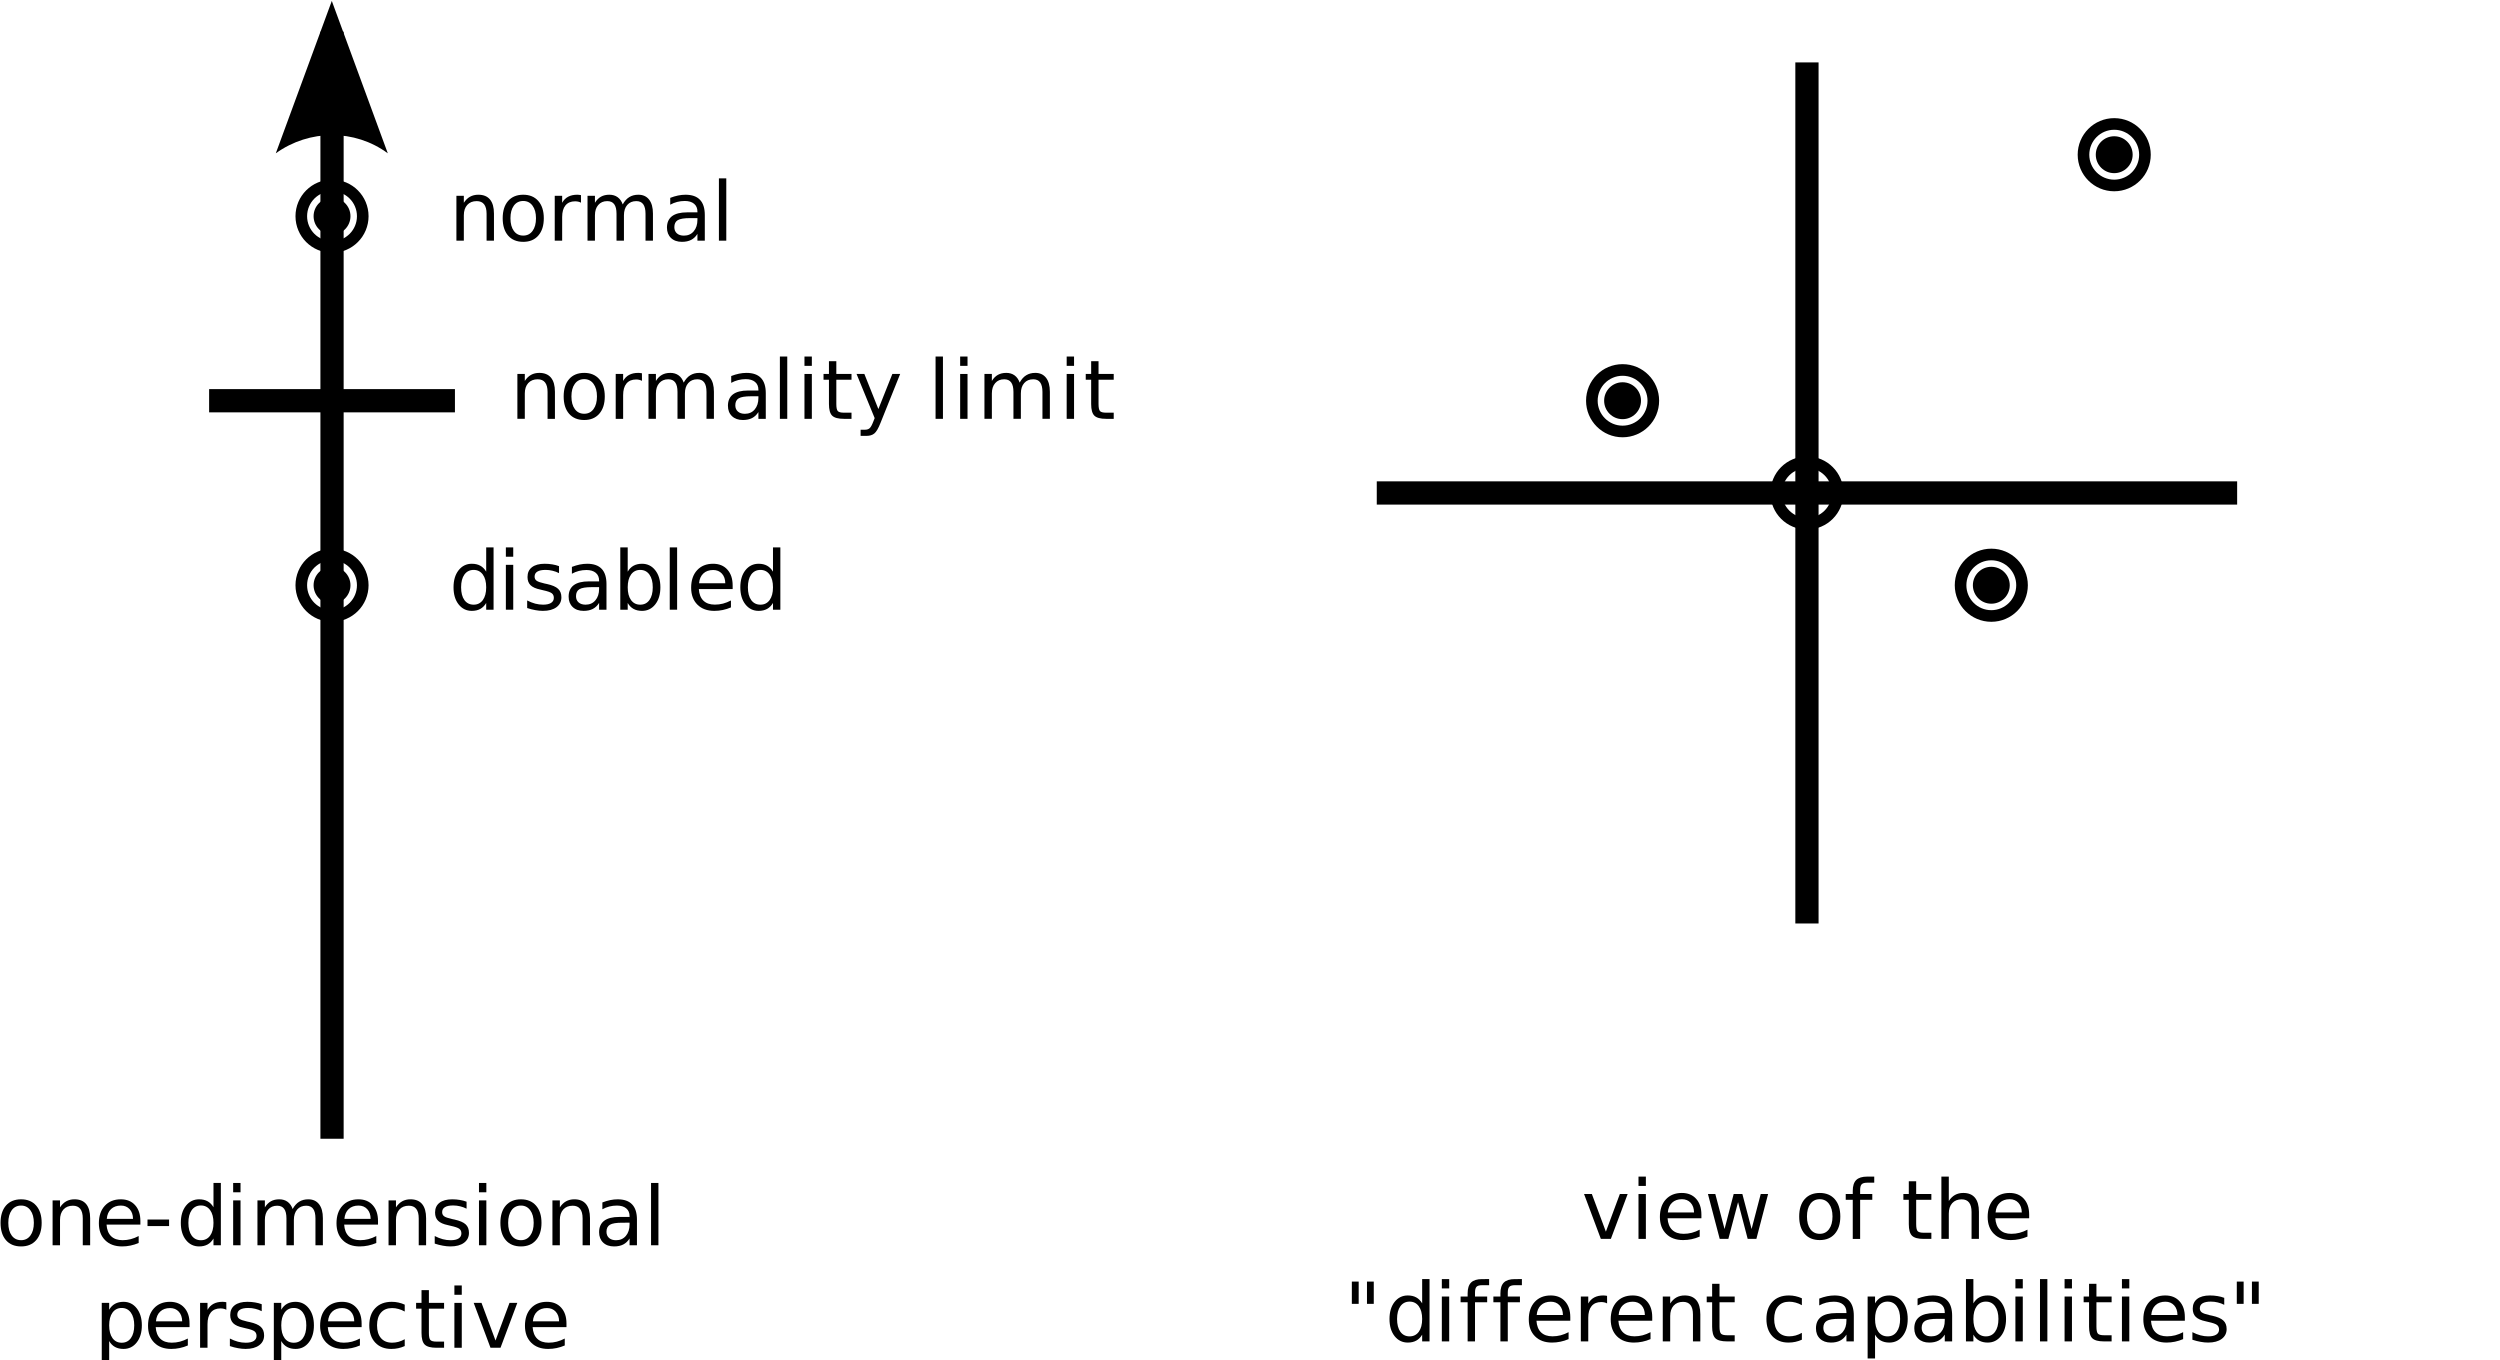
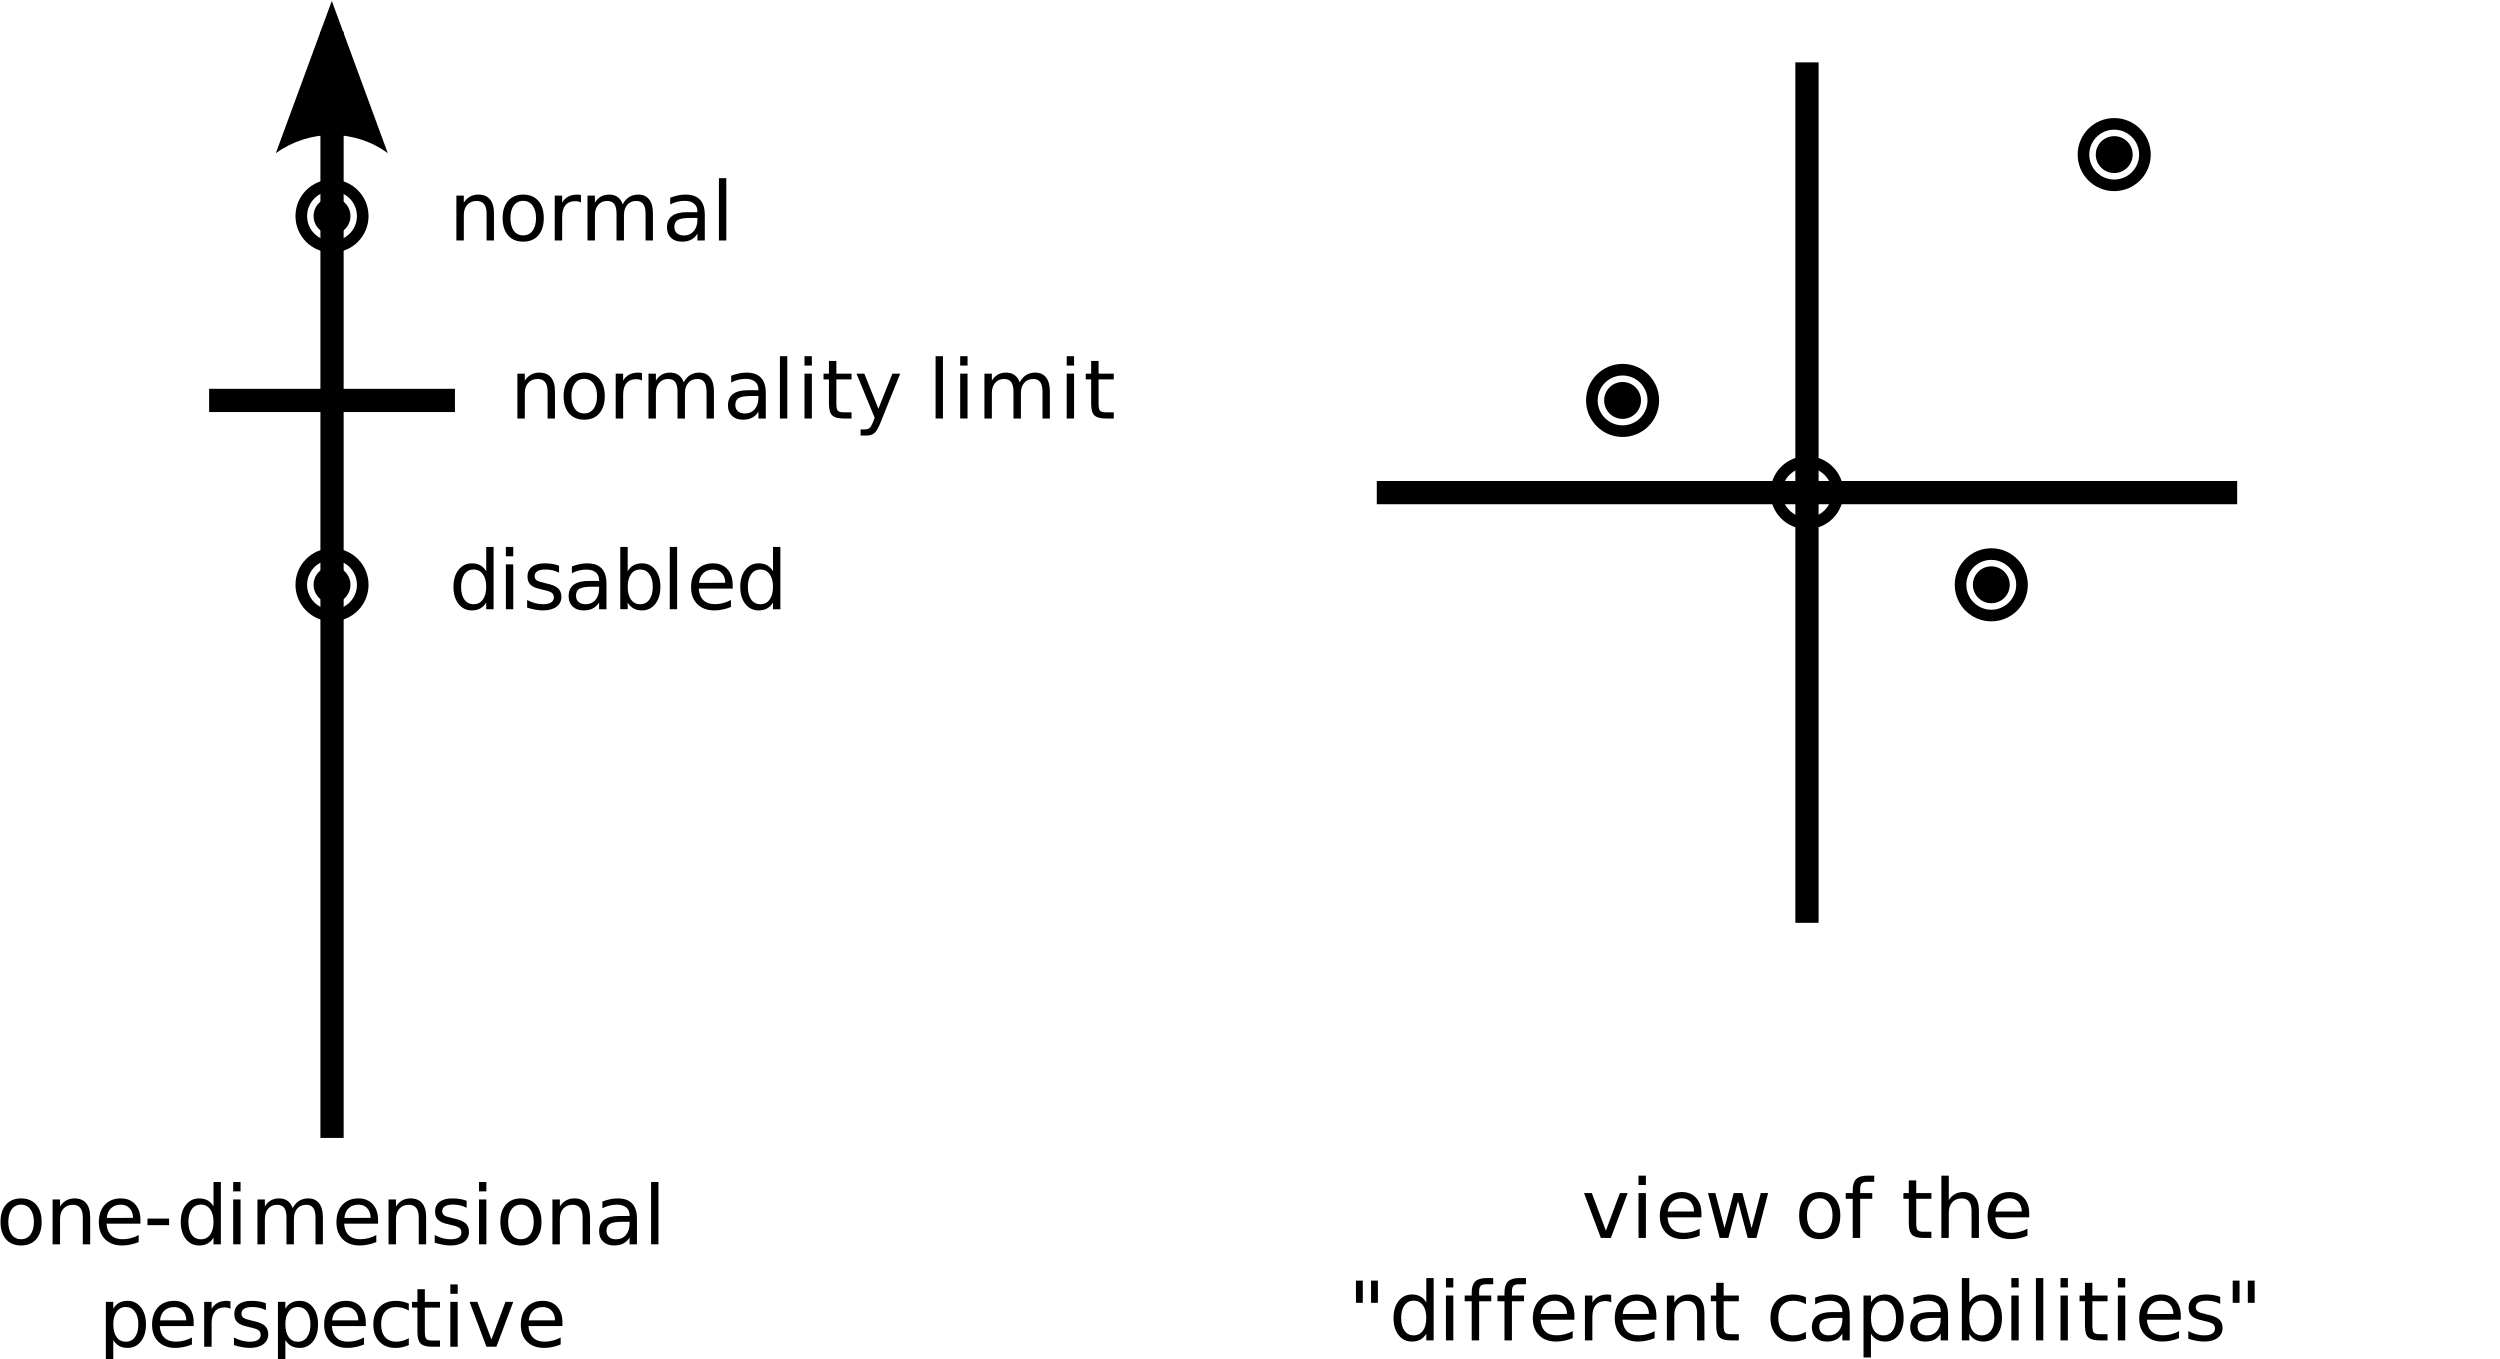
- <svg xmlns="http://www.w3.org/2000/svg" xmlns:xlink="http://www.w3.org/1999/xlink" width="800px" height="435px" version="1.1" viewBox="0 0 800 435">
+ <svg xmlns="http://www.w3.org/2000/svg" xmlns:xlink="http://www.w3.org/1999/xlink" width="600px" height="326px" version="1.1" viewBox="0 0 600 326">
  <defs>
    <symbol id="f" overflow="visible">
-       <path d="m14.391-8.672v8.672h-2.359v-8.594c0-1.352-0.266-2.367-0.797-3.047-0.523-0.676-1.312-1.016-2.375-1.016-1.273 0-2.277 0.406-3.016 1.219-0.73 0.812-1.094 1.922-1.094 3.328v8.109h-2.375v-14.359h2.375v2.234c0.562-0.863 1.223-1.508 1.984-1.938 0.77-0.426 1.656-0.641 2.656-0.641 1.645 0 2.891 0.512 3.734 1.531 0.844 1.023 1.266 2.523 1.266 4.5z" />
+       <path d="m10.797-6.5v6.5h-1.766v-6.438c0-1.02-0.199-1.781-0.594-2.281-0.398-0.508-0.996-0.766-1.797-0.766-0.949 0-1.699 0.309-2.25 0.922-0.555 0.605-0.828 1.434-0.828 2.484v6.078h-1.781v-10.766h1.781v1.672c0.426-0.645 0.926-1.125 1.5-1.438 0.57-0.32 1.234-0.484 1.984-0.484 1.227 0 2.16 0.387 2.797 1.156 0.633 0.762 0.953 1.883 0.953 3.359z" />
    </symbol>
    <symbol id="g" overflow="visible">
-       <path d="m8.031-12.703c-1.273 0-2.273 0.496-3 1.484-0.73 0.992-1.094 2.34-1.094 4.047 0 1.719 0.363 3.074 1.094 4.062 0.727 0.992 1.727 1.484 3 1.484 1.25 0 2.238-0.492 2.969-1.484 0.738-0.988 1.109-2.344 1.109-4.062 0-1.695-0.371-3.039-1.109-4.031-0.73-1-1.719-1.5-2.969-1.5zm0-2c2.039 0 3.644 0.668 4.812 2 1.176 1.336 1.766 3.18 1.766 5.531 0 2.356-0.59 4.203-1.766 5.547-1.168 1.336-2.773 2-4.812 2-2.062 0-3.68-0.664-4.844-2-1.156-1.344-1.734-3.191-1.734-5.547 0-2.352 0.578-4.195 1.734-5.531 1.164-1.332 2.781-2 4.844-2z" />
+       <path d="m6.016-9.516c-0.949 0-1.699 0.371-2.25 1.109-0.543 0.742-0.812 1.75-0.812 3.031 0 1.293 0.27 2.309 0.812 3.047 0.551 0.742 1.301 1.109 2.25 1.109 0.945 0 1.695-0.367 2.25-1.109 0.551-0.75 0.828-1.766 0.828-3.047 0-1.27-0.277-2.273-0.828-3.016-0.555-0.75-1.305-1.125-2.25-1.125zm0-1.5c1.539 0 2.75 0.5 3.625 1.5s1.312 2.383 1.312 4.141c0 1.762-0.438 3.148-1.312 4.156-0.875 1-2.086 1.5-3.625 1.5-1.543 0-2.75-0.5-3.625-1.5-0.875-1.008-1.312-2.394-1.312-4.156 0-1.758 0.438-3.141 1.312-4.141s2.082-1.5 3.625-1.5z" />
    </symbol>
    <symbol id="i" overflow="visible">
-       <path d="m10.781-12.156c-0.273-0.145-0.562-0.254-0.875-0.328-0.305-0.07-0.641-0.109-1.016-0.109-1.336 0-2.359 0.434-3.078 1.297-0.711 0.867-1.062 2.109-1.062 3.734v7.562h-2.375v-14.359h2.375v2.234c0.488-0.875 1.129-1.52 1.922-1.938 0.801-0.426 1.77-0.641 2.906-0.641 0.156 0 0.332 0.012 0.531 0.031 0.195 0.023 0.414 0.055 0.656 0.094z" />
+       <path d="m8.094-9.109c-0.199-0.113-0.418-0.195-0.656-0.25-0.23-0.051-0.484-0.078-0.766-0.078-1 0-1.773 0.324-2.312 0.969-0.531 0.648-0.797 1.578-0.797 2.797v5.672h-1.781v-10.766h1.781v1.672c0.375-0.645 0.859-1.125 1.453-1.438 0.594-0.32 1.316-0.484 2.172-0.484 0.125 0 0.258 0.012 0.406 0.031 0.145 0.012 0.305 0.031 0.484 0.062z" />
    </symbol>
    <symbol id="h" overflow="visible">
-       <path d="m13.641-11.594c0.582-1.062 1.281-1.844 2.094-2.344 0.82-0.508 1.789-0.766 2.906-0.766 1.488 0 2.641 0.527 3.453 1.578 0.812 1.043 1.219 2.527 1.219 4.453v8.672h-2.375v-8.594c0-1.375-0.246-2.394-0.734-3.062-0.48-0.664-1.219-1-2.219-1-1.219 0-2.184 0.406-2.891 1.219-0.711 0.812-1.062 1.922-1.062 3.328v8.109h-2.375v-8.594c0-1.383-0.246-2.406-0.734-3.062-0.48-0.664-1.227-1-2.234-1-1.211 0-2.168 0.414-2.875 1.234-0.711 0.812-1.062 1.918-1.062 3.312v8.109h-2.375v-14.359h2.375v2.234c0.539-0.883 1.188-1.535 1.938-1.953 0.75-0.414 1.641-0.625 2.672-0.625 1.039 0 1.926 0.266 2.656 0.797 0.727 0.531 1.27 1.305 1.625 2.312z" />
+       <path d="m10.234-8.688c0.438-0.801 0.961-1.391 1.578-1.766 0.613-0.375 1.336-0.562 2.172-0.562 1.125 0 1.988 0.391 2.594 1.172 0.602 0.781 0.906 1.898 0.906 3.344v6.5h-1.766v-6.438c0-1.031-0.184-1.797-0.547-2.297-0.367-0.5-0.922-0.75-1.672-0.75-0.918 0-1.641 0.309-2.172 0.922-0.531 0.605-0.797 1.434-0.797 2.484v6.078h-1.781v-6.438c0-1.031-0.184-1.797-0.547-2.297-0.367-0.5-0.93-0.75-1.688-0.75-0.906 0-1.625 0.309-2.156 0.922-0.531 0.617-0.797 1.445-0.797 2.484v6.078h-1.781v-10.766h1.781v1.672c0.406-0.656 0.891-1.141 1.453-1.453s1.227-0.469 2-0.469c0.781 0 1.445 0.199 2 0.594 0.551 0.398 0.957 0.977 1.219 1.734z" />
    </symbol>
    <symbol id="e" overflow="visible">
-       <path d="m8.984-7.219c-1.906 0-3.227 0.219-3.953 0.656-0.73 0.438-1.094 1.184-1.094 2.234 0 0.836 0.27 1.496 0.812 1.984 0.551 0.492 1.301 0.734 2.25 0.734 1.312 0 2.359-0.461 3.141-1.391 0.789-0.926 1.188-2.156 1.188-3.688v-0.531zm4.703-0.969v8.188h-2.359v-2.172c-0.543 0.867-1.215 1.508-2.016 1.922-0.805 0.414-1.781 0.625-2.938 0.625-1.469 0-2.637-0.41-3.5-1.234-0.867-0.832-1.297-1.938-1.297-3.312 0-1.613 0.535-2.832 1.609-3.656 1.082-0.82 2.695-1.234 4.844-1.234h3.297v-0.234c0-1.082-0.359-1.922-1.078-2.516-0.711-0.594-1.703-0.891-2.984-0.891-0.824 0-1.625 0.102-2.406 0.297-0.773 0.199-1.516 0.496-2.234 0.891v-2.188c0.863-0.332 1.695-0.582 2.5-0.75 0.812-0.164 1.602-0.25 2.375-0.25 2.07 0 3.617 0.543 4.641 1.625 1.031 1.074 1.547 2.703 1.547 4.891z" />
+       <path d="m6.75-5.406c-1.438 0-2.434 0.168-2.984 0.5-0.543 0.324-0.812 0.875-0.812 1.656 0 0.625 0.203 1.125 0.609 1.5 0.414 0.367 0.977 0.547 1.688 0.547 0.977 0 1.766-0.344 2.359-1.031 0.594-0.695 0.891-1.625 0.891-2.781v-0.391zm3.516-0.734v6.141h-1.766v-1.641c-0.406 0.656-0.914 1.141-1.516 1.453-0.594 0.312-1.328 0.469-2.203 0.469-1.105 0-1.98-0.305-2.625-0.922-0.648-0.625-0.969-1.453-0.969-2.484 0-1.219 0.398-2.133 1.203-2.75 0.812-0.613 2.019-0.922 3.625-0.922h2.484v-0.172c0-0.812-0.273-1.438-0.812-1.875-0.531-0.445-1.277-0.672-2.234-0.672-0.617 0-1.215 0.074-1.797 0.219-0.586 0.148-1.148 0.367-1.688 0.656v-1.625c0.645-0.25 1.27-0.438 1.875-0.562 0.613-0.125 1.207-0.188 1.781-0.188 1.562 0 2.723 0.406 3.484 1.219 0.77 0.805 1.156 2.023 1.156 3.656z" />
    </symbol>
    <symbol id="d" overflow="visible">
-       <path d="m2.469-19.938h2.359v19.938h-2.359z" />
+       <path d="m1.859-14.953h1.766v14.953h-1.766z" />
    </symbol>
    <symbol id="a" overflow="visible">
-       <path d="m2.469-14.359h2.359v14.359h-2.359zm0-5.578h2.359v2.984h-2.359z" />
+       <path d="m1.859-10.766h1.766v10.766h-1.766zm0-4.188h1.766v2.25h-1.766z" />
    </symbol>
    <symbol id="c" overflow="visible">
-       <path d="m4.797-18.438v4.078h4.859v1.844h-4.859v7.781c0 1.18 0.16 1.934 0.484 2.266 0.32 0.336 0.973 0.5 1.953 0.5h2.422v1.969h-2.422c-1.824 0-3.078-0.336-3.766-1.016-0.688-0.676-1.031-1.914-1.031-3.719v-7.781h-1.734v-1.844h1.734v-4.078z" />
+       <path d="m3.609-13.812v3.047h3.641v1.375h-3.641v5.844c0 0.875 0.117 1.438 0.359 1.688 0.238 0.25 0.723 0.375 1.453 0.375h1.828v1.484h-1.828c-1.367 0-2.309-0.254-2.828-0.766-0.512-0.508-0.766-1.438-0.766-2.781v-5.844h-1.297v-1.375h1.297v-3.047z" />
    </symbol>
    <symbol id="s" overflow="visible">
-       <path d="m8.438 1.328c-0.668 1.707-1.32 2.82-1.953 3.344-0.625 0.52-1.469 0.781-2.531 0.781h-1.875v-1.969h1.375c0.645 0 1.145-0.156 1.5-0.469 0.363-0.305 0.766-1.027 1.203-2.172l0.422-1.078-5.797-14.125h2.5l4.484 11.234 4.469-11.234h2.5z" />
+       <path d="m6.328 1c-0.5 1.281-0.992 2.113-1.469 2.5-0.469 0.395-1.102 0.594-1.891 0.594h-1.406v-1.484h1.031c0.488 0 0.863-0.117 1.125-0.344 0.27-0.23 0.57-0.773 0.906-1.625l0.312-0.812-4.359-10.594h1.875l3.375 8.422 3.359-8.422h1.875z" />
    </symbol>
    <symbol id="l" overflow="visible" />
    <symbol id="b" overflow="visible">
-       <path d="m14.734-7.766v1.156h-10.828c0.102 1.625 0.594 2.867 1.469 3.719 0.875 0.844 2.094 1.266 3.656 1.266 0.895 0 1.77-0.109 2.625-0.328 0.852-0.227 1.695-0.562 2.531-1v2.219c-0.844 0.367-1.715 0.641-2.609 0.828-0.887 0.188-1.781 0.281-2.688 0.281-2.293 0-4.106-0.664-5.438-2-1.336-1.332-2-3.133-2-5.406 0-2.352 0.629-4.219 1.891-5.594 1.27-1.383 2.977-2.078 5.125-2.078 1.938 0 3.461 0.625 4.578 1.875 1.125 1.242 1.688 2.93 1.688 5.062zm-2.359-0.688c-0.012-1.289-0.371-2.32-1.078-3.094-0.711-0.77-1.641-1.156-2.797-1.156-1.312 0-2.367 0.375-3.156 1.125-0.793 0.742-1.246 1.781-1.359 3.125z" />
+       <path d="m11.062-5.828v0.875h-8.141c0.082 1.219 0.453 2.148 1.109 2.781 0.656 0.637 1.566 0.953 2.734 0.953 0.688 0 1.348-0.082 1.984-0.25 0.633-0.164 1.266-0.414 1.891-0.75v1.672c-0.637 0.273-1.289 0.477-1.953 0.609-0.668 0.145-1.34 0.219-2.016 0.219-1.719 0-3.086-0.5-4.094-1.5-1-1-1.5-2.348-1.5-4.047 0-1.77 0.473-3.172 1.422-4.203 0.957-1.031 2.242-1.547 3.859-1.547 1.445 0 2.594 0.469 3.438 1.406 0.844 0.93 1.266 2.188 1.266 3.781zm-1.781-0.516c-0.012-0.969-0.281-1.738-0.812-2.312-0.523-0.57-1.219-0.859-2.094-0.859-0.98 0-1.766 0.281-2.359 0.844-0.594 0.555-0.938 1.336-1.031 2.344z" />
    </symbol>
    <symbol id="v" overflow="visible">
-       <path d="m1.281-8.234h6.906v2.094h-6.906z" />
+       <path d="m0.953-6.172h5.188v1.578h-5.188z" />
    </symbol>
    <symbol id="k" overflow="visible">
-       <path d="m11.906-12.172v-7.766h2.359v19.938h-2.359v-2.156c-0.5 0.855-1.133 1.492-1.891 1.906-0.75 0.414-1.652 0.625-2.703 0.625-1.73 0-3.141-0.691-4.234-2.078-1.086-1.383-1.625-3.207-1.625-5.469 0-2.25 0.539-4.066 1.625-5.453 1.094-1.383 2.504-2.078 4.234-2.078 1.051 0 1.953 0.211 2.703 0.625 0.758 0.418 1.391 1.055 1.891 1.906zm-8.031 5c0 1.742 0.352 3.106 1.062 4.094 0.719 0.98 1.703 1.469 2.953 1.469 1.238 0 2.219-0.488 2.938-1.469 0.719-0.988 1.078-2.352 1.078-4.094 0-1.727-0.359-3.086-1.078-4.078-0.719-0.988-1.699-1.484-2.938-1.484-1.25 0-2.234 0.496-2.953 1.484-0.711 0.992-1.062 2.352-1.062 4.078z" />
+       <path d="m8.938-9.125v-5.828h1.766v14.953h-1.766v-1.609c-0.375 0.637-0.852 1.109-1.422 1.422-0.562 0.312-1.242 0.469-2.031 0.469-1.305 0-2.367-0.516-3.188-1.547-0.812-1.039-1.219-2.41-1.219-4.109 0-1.688 0.406-3.047 1.219-4.078 0.82-1.039 1.883-1.562 3.188-1.562 0.789 0 1.469 0.156 2.031 0.469 0.57 0.312 1.047 0.789 1.422 1.422zm-6.031 3.75c0 1.305 0.266 2.324 0.797 3.062 0.539 0.742 1.281 1.109 2.219 1.109 0.926 0 1.66-0.367 2.203-1.109 0.539-0.738 0.812-1.758 0.812-3.062 0-1.289-0.273-2.305-0.812-3.047-0.543-0.738-1.277-1.109-2.203-1.109-0.938 0-1.68 0.371-2.219 1.109-0.531 0.742-0.797 1.758-0.797 3.047z" />
    </symbol>
    <symbol id="j" overflow="visible">
-       <path d="m11.609-13.938v2.234c-0.668-0.344-1.359-0.598-2.078-0.766-0.711-0.176-1.449-0.266-2.219-0.266-1.168 0-2.047 0.184-2.641 0.547-0.586 0.355-0.875 0.891-0.875 1.609 0 0.555 0.207 0.984 0.625 1.297 0.426 0.312 1.27 0.609 2.531 0.891l0.812 0.172c1.664 0.367 2.848 0.875 3.547 1.531 0.707 0.648 1.062 1.559 1.062 2.734 0 1.324-0.527 2.375-1.578 3.156-1.055 0.781-2.5 1.172-4.344 1.172-0.773 0-1.574-0.078-2.406-0.234-0.836-0.145-1.711-0.367-2.625-0.672v-2.422c0.875 0.449 1.734 0.789 2.578 1.016 0.844 0.219 1.676 0.328 2.5 0.328 1.113 0 1.969-0.188 2.562-0.562 0.594-0.383 0.891-0.922 0.891-1.609 0-0.645-0.215-1.133-0.641-1.469-0.43-0.344-1.371-0.672-2.828-0.984l-0.828-0.203c-1.461-0.301-2.512-0.77-3.156-1.406-0.648-0.645-0.969-1.52-0.969-2.625 0-1.352 0.473-2.394 1.422-3.125 0.957-0.738 2.316-1.109 4.078-1.109 0.863 0 1.68 0.07 2.453 0.203 0.77 0.125 1.477 0.312 2.125 0.562z" />
+       <path d="m8.719-10.438v1.672c-0.5-0.258-1.023-0.453-1.562-0.578-0.543-0.125-1.102-0.188-1.672-0.188-0.875 0-1.531 0.137-1.969 0.406-0.438 0.262-0.656 0.664-0.656 1.203 0 0.406 0.156 0.73 0.469 0.969 0.312 0.23 0.941 0.449 1.891 0.656l0.609 0.141c1.25 0.273 2.133 0.652 2.656 1.141 0.531 0.492 0.797 1.172 0.797 2.047 0 1-0.398 1.793-1.188 2.375-0.781 0.586-1.867 0.875-3.25 0.875-0.574 0-1.172-0.059-1.797-0.172-0.625-0.113-1.289-0.281-1.984-0.5v-1.828c0.656 0.344 1.301 0.602 1.938 0.766 0.633 0.168 1.258 0.25 1.875 0.25 0.832 0 1.473-0.141 1.922-0.422 0.445-0.289 0.672-0.691 0.672-1.203 0-0.477-0.164-0.848-0.484-1.109-0.324-0.258-1.031-0.504-2.125-0.734l-0.609-0.156c-1.094-0.227-1.887-0.578-2.375-1.047-0.492-0.477-0.734-1.133-0.734-1.969 0-1.008 0.359-1.789 1.078-2.344 0.719-0.551 1.734-0.828 3.047-0.828 0.656 0 1.27 0.047 1.844 0.141 0.582 0.094 1.117 0.242 1.609 0.438z" />
    </symbol>
    <symbol id="n" overflow="visible">
-       <path d="m4.75-2.156v7.609h-2.375v-19.812h2.375v2.188c0.488-0.852 1.113-1.488 1.875-1.906 0.758-0.414 1.66-0.625 2.703-0.625 1.738 0 3.148 0.695 4.234 2.078 1.094 1.387 1.641 3.203 1.641 5.453 0 2.262-0.547 4.086-1.641 5.469-1.086 1.387-2.496 2.078-4.234 2.078-1.043 0-1.945-0.211-2.703-0.625-0.762-0.414-1.387-1.051-1.875-1.906zm8.016-5.016c0-1.727-0.359-3.086-1.078-4.078-0.711-0.988-1.688-1.484-2.938-1.484-1.242 0-2.219 0.496-2.938 1.484-0.711 0.992-1.062 2.352-1.062 4.078 0 1.742 0.352 3.106 1.062 4.094 0.719 0.98 1.695 1.469 2.938 1.469 1.25 0 2.227-0.488 2.938-1.469 0.719-0.988 1.078-2.352 1.078-4.094z" />
+       <path d="m3.562-1.609v5.703h-1.781v-14.859h1.781v1.641c0.375-0.633 0.844-1.109 1.406-1.422 0.57-0.312 1.25-0.469 2.031-0.469 1.312 0 2.375 0.523 3.188 1.562 0.812 1.031 1.219 2.391 1.219 4.078 0 1.699-0.406 3.07-1.219 4.109-0.812 1.031-1.875 1.547-3.188 1.547-0.781 0-1.461-0.156-2.031-0.469-0.562-0.312-1.031-0.785-1.406-1.422zm6.016-3.766c0-1.289-0.273-2.305-0.812-3.047-0.531-0.738-1.266-1.109-2.203-1.109-0.93 0-1.664 0.371-2.203 1.109-0.531 0.742-0.797 1.758-0.797 3.047 0 1.305 0.266 2.324 0.797 3.062 0.539 0.742 1.273 1.109 2.203 1.109 0.938 0 1.672-0.367 2.203-1.109 0.539-0.738 0.812-1.758 0.812-3.062z" />
    </symbol>
    <symbol id="r" overflow="visible">
-       <path d="m12.797-13.797v2.203c-0.668-0.375-1.34-0.648-2.016-0.828-0.668-0.188-1.344-0.281-2.031-0.281-1.523 0-2.703 0.484-3.547 1.453s-1.266 2.328-1.266 4.078c0 1.762 0.422 3.125 1.266 4.094s2.023 1.453 3.547 1.453c0.688 0 1.363-0.086 2.031-0.266 0.676-0.188 1.348-0.469 2.016-0.844v2.188c-0.668 0.305-1.355 0.531-2.062 0.688-0.699 0.156-1.445 0.234-2.234 0.234-2.156 0-3.871-0.676-5.141-2.031-1.273-1.363-1.906-3.203-1.906-5.516 0-2.332 0.641-4.172 1.922-5.516s3.039-2.016 5.281-2.016c0.727 0 1.438 0.078 2.125 0.234 0.688 0.148 1.359 0.371 2.016 0.672z" />
+       <path d="m9.594-10.344v1.656c-0.5-0.281-1-0.488-1.5-0.625-0.5-0.133-1.012-0.203-1.531-0.203-1.148 0-2.039 0.367-2.672 1.094-0.625 0.719-0.938 1.734-0.938 3.047s0.312 2.336 0.938 3.062c0.633 0.73 1.523 1.094 2.672 1.094 0.52 0 1.031-0.066 1.531-0.203 0.5-0.145 1-0.352 1.5-0.625v1.641c-0.492 0.23-1 0.402-1.531 0.516-0.531 0.113-1.094 0.172-1.688 0.172-1.617 0-2.902-0.508-3.859-1.531-0.961-1.02-1.438-2.394-1.438-4.125 0-1.75 0.484-3.125 1.453-4.125 0.969-1.008 2.289-1.516 3.969-1.516 0.539 0 1.066 0.059 1.578 0.172 0.52 0.105 1.023 0.273 1.516 0.5z" />
    </symbol>
    <symbol id="q" overflow="visible">
-       <path d="m0.781-14.359h2.5l4.484 12.047 4.469-12.047h2.5l-5.375 14.359h-3.203z" />
+       <path d="m0.578-10.766h1.875l3.375 9.031 3.359-9.031h1.875l-4.047 10.766h-2.391z" />
    </symbol>
    <symbol id="u" overflow="visible">
-       <path d="m1.094-14.359h2.359l2.953 11.203 2.922-11.203h2.781l2.953 11.203 2.922-11.203h2.359l-3.75 14.359h-2.781l-3.078-11.766-3.109 11.766h-2.766z" />
+       <path d="m0.828-10.766h1.766l2.203 8.406 2.203-8.406h2.094l2.203 8.406 2.203-8.406h1.766l-2.812 10.766h-2.094l-2.312-8.812-2.328 8.812h-2.078z" />
    </symbol>
    <symbol id="m" overflow="visible">
-       <path d="m9.734-19.938v1.953h-2.266c-0.844 0-1.434 0.172-1.766 0.516-0.324 0.344-0.484 0.961-0.484 1.844v1.266h3.891v1.844h-3.891v12.516h-2.359v-12.516h-2.25v-1.844h2.25v-1c0-1.594 0.367-2.754 1.109-3.484 0.738-0.727 1.914-1.094 3.531-1.094z" />
+       <path d="m7.297-14.953v1.484h-1.688c-0.637 0-1.078 0.133-1.328 0.391-0.242 0.25-0.359 0.711-0.359 1.375v0.938h2.906v1.375h-2.906v9.391h-1.781v-9.391h-1.688v-1.375h1.688v-0.734c0-1.195 0.273-2.07 0.828-2.625 0.562-0.551 1.445-0.828 2.656-0.828z" />
    </symbol>
    <symbol id="t" overflow="visible">
-       <path d="m14.391-8.672v8.672h-2.359v-8.594c0-1.352-0.266-2.367-0.797-3.047-0.523-0.676-1.312-1.016-2.375-1.016-1.273 0-2.277 0.406-3.016 1.219-0.73 0.812-1.094 1.922-1.094 3.328v8.109h-2.375v-19.938h2.375v7.812c0.562-0.863 1.223-1.508 1.984-1.938 0.77-0.426 1.656-0.641 2.656-0.641 1.645 0 2.891 0.512 3.734 1.531 0.844 1.023 1.266 2.523 1.266 4.5z" />
+       <path d="m10.797-6.5v6.5h-1.766v-6.438c0-1.02-0.199-1.781-0.594-2.281-0.398-0.508-0.996-0.766-1.797-0.766-0.949 0-1.699 0.309-2.25 0.922-0.555 0.605-0.828 1.434-0.828 2.484v6.078h-1.781v-14.953h1.781v5.859c0.426-0.645 0.926-1.125 1.5-1.438 0.57-0.32 1.234-0.484 1.984-0.484 1.227 0 2.16 0.387 2.797 1.156 0.633 0.762 0.953 1.883 0.953 3.359z" />
    </symbol>
    <symbol id="p" overflow="visible">
-       <path d="m4.703-19.141v7.125h-2.188v-7.125zm4.828 0v7.125h-2.172v-7.125z" />
+       <path d="m3.531-14.344v5.328h-1.641v-5.328zm3.625 0v5.328h-1.641v-5.328z" />
    </symbol>
    <symbol id="o" overflow="visible">
-       <path d="m12.766-7.172c0-1.727-0.359-3.086-1.078-4.078-0.711-0.988-1.688-1.484-2.938-1.484-1.242 0-2.219 0.496-2.938 1.484-0.711 0.992-1.062 2.352-1.062 4.078 0 1.742 0.352 3.106 1.062 4.094 0.719 0.98 1.695 1.469 2.938 1.469 1.25 0 2.227-0.488 2.938-1.469 0.719-0.988 1.078-2.352 1.078-4.094zm-8.016-5c0.488-0.852 1.113-1.488 1.875-1.906 0.758-0.414 1.66-0.625 2.703-0.625 1.738 0 3.148 0.695 4.234 2.078 1.094 1.387 1.641 3.203 1.641 5.453 0 2.262-0.547 4.086-1.641 5.469-1.086 1.387-2.496 2.078-4.234 2.078-1.043 0-1.945-0.211-2.703-0.625-0.762-0.414-1.387-1.051-1.875-1.906v2.156h-2.375v-19.938h2.375z" />
+       <path d="m9.578-5.375c0-1.289-0.273-2.305-0.812-3.047-0.531-0.738-1.266-1.109-2.203-1.109-0.93 0-1.664 0.371-2.203 1.109-0.531 0.742-0.797 1.758-0.797 3.047 0 1.305 0.266 2.324 0.797 3.062 0.539 0.742 1.273 1.109 2.203 1.109 0.938 0 1.672-0.367 2.203-1.109 0.539-0.738 0.812-1.758 0.812-3.062zm-6.016-3.75c0.375-0.633 0.844-1.109 1.406-1.422 0.57-0.312 1.25-0.469 2.031-0.469 1.312 0 2.375 0.523 3.188 1.562 0.812 1.031 1.219 2.391 1.219 4.078 0 1.699-0.406 3.07-1.219 4.109-0.812 1.031-1.875 1.547-3.188 1.547-0.781 0-1.461-0.156-2.031-0.469-0.562-0.312-1.031-0.785-1.406-1.422v1.609h-1.781v-14.953h1.781z" />
    </symbol>
  </defs>
-   <path transform="matrix(2.6221 0 0 2.6242 0 .29138)" d="m25.521 48.755h29.999" fill="none" stroke="#000" stroke-width="2.835" />
-   <path transform="matrix(2.6221 0 0 2.6242 0 .29138)" d="m40.521 138.75v-135" fill="none" stroke="#000" stroke-width="2.835" />
-   <path d="m88.258 49.055 17.918-48.762 17.918 48.762c-10.578-7.789-25.051-7.742-35.836 0z" fill-rule="evenodd" />
-   <path transform="matrix(2.6221 0 0 2.6242 0 .29138)" d="m168.02 60.003h105" fill="none" stroke="#000" stroke-width="2.835" />
-   <path transform="matrix(2.6221 0 0 2.6242 0 .29138)" d="m220.52 112.5v-105" fill="none" stroke="#000" stroke-width="2.835" />
-   <path transform="matrix(2.6221 0 0 2.6242 0 .29138)" d="m224.27 60.003c0 2.072-1.679 3.751-3.75 3.751s-3.75-1.679-3.75-3.751c0-2.071 1.679-3.75 3.75-3.75s3.75 1.679 3.75 3.75z" fill="none" stroke="#000" stroke-width="1.417" />
-   <path transform="matrix(2.6221 0 0 2.6242 725.72 49.506)" d="m-75 30c0 2.071-1.679 3.75-3.75 3.75s-3.75-1.679-3.75-3.75c0-2.072 1.679-3.751 3.75-3.751s3.75 1.679 3.75 3.751z" fill="none" stroke="#000" stroke-width="1.417" />
-   <path d="m525.12 128.23c0 3.258-2.641 5.902-5.898 5.902-3.258 0-5.898-2.644-5.898-5.902 0-3.262 2.641-5.906 5.898-5.906 3.258 0 5.898 2.644 5.898 5.906z" />
-   <path transform="matrix(2.6221 0 0 2.6242 312.74 -9.5386)" d="m-75 30c0 2.071-1.679 3.75-3.75 3.75-2.072 0-3.751-1.679-3.751-3.75s1.679-3.75 3.751-3.75c2.071 0 3.75 1.679 3.75 3.75z" fill="none" stroke="#000" stroke-width="1.417" />
-   <path d="m112.15 69.188c0 3.262-2.641 5.906-5.898 5.906-3.262 0-5.902-2.644-5.902-5.906s2.641-5.902 5.902-5.902c3.258 0 5.898 2.641 5.898 5.902z" />
-   <path transform="matrix(2.6221 0 0 2.6242 312.74 108.55)" d="m-75 30c0 2.072-1.679 3.75-3.75 3.75-2.072 0-3.751-1.678-3.751-3.75 0-2.071 1.679-3.75 3.751-3.75 2.071 0 3.75 1.679 3.75 3.75z" fill="none" stroke="#000" stroke-width="1.417" />
-   <path d="m112.15 187.28c0 3.262-2.641 5.906-5.898 5.906-3.262 0-5.902-2.644-5.902-5.906 0-3.262 2.641-5.902 5.902-5.902 3.258 0 5.898 2.641 5.898 5.902z" />
-   <path transform="matrix(2.6221 0 0 2.6242 883.04 -29.22)" d="m-74.999 30.001c0 2.071-1.679 3.75-3.751 3.75-2.071 0-3.75-1.679-3.75-3.75 0-2.072 1.679-3.751 3.75-3.751 2.072 0 3.751 1.679 3.751 3.751z" fill="none" stroke="#000" stroke-width="1.417" />
-   <path d="m682.45 49.508c0 3.258-2.644 5.902-5.902 5.902-3.258 0-5.898-2.644-5.898-5.902 0-3.262 2.641-5.906 5.898-5.906 3.258 0 5.902 2.644 5.902 5.906z" />
-   <path transform="matrix(2.6221 0 0 2.6242 843.71 108.55)" d="m-75 30c0 2.072-1.679 3.75-3.751 3.75-2.071 0-3.75-1.678-3.75-3.75 0-2.071 1.679-3.75 3.75-3.75 2.072 0 3.751 1.679 3.751 3.75z" fill="none" stroke="#000" stroke-width="1.417" />
-   <path d="m643.12 187.28c0 3.262-2.641 5.906-5.902 5.906-3.258 0-5.898-2.644-5.898-5.906 0-3.262 2.641-5.902 5.898-5.902 3.262 0 5.902 2.641 5.902 5.902z" />
+   <path transform="matrix(1.9666 0 0 1.9667 0 .21836)" d="m25.52 48.754h30" fill="none" stroke="#000" stroke-width="2.835" />
+   <path transform="matrix(1.9666 0 0 1.9667 0 .21836)" d="m40.521 138.75v-135" fill="none" stroke="#000" stroke-width="2.835" />
+   <path d="m66.195 36.766 13.438-36.547 13.438 36.547c-7.934-5.84-18.789-5.805-26.875 0z" fill-rule="evenodd" />
+   <path transform="matrix(1.9666 0 0 1.9667 0 .21836)" d="m168.02 60.004h105" fill="none" stroke="#000" stroke-width="2.835" />
+   <path transform="matrix(1.9666 0 0 1.9667 0 .21836)" d="m220.52 112.5v-105" fill="none" stroke="#000" stroke-width="2.835" />
+   <path transform="matrix(1.9666 0 0 1.9667 0 .21836)" d="m224.27 60.004c0 2.072-1.678 3.75-3.75 3.75-2.072 0-3.75-1.678-3.75-3.75 0-2.072 1.678-3.75 3.75-3.75 2.072 0 3.75 1.678 3.75 3.75z" fill="none" stroke="#000" stroke-width="1.417" />
+   <path transform="matrix(1.9666 0 0 1.9667 544.29 37.101)" d="m-75.001 30c0 2.072-1.678 3.75-3.748 3.75-2.072 0-3.75-1.678-3.75-3.75s1.679-3.75 3.75-3.75c2.07 0 3.748 1.678 3.748 3.75z" fill="none" stroke="#000" stroke-width="1.417" />
+   <path d="m393.84 96.102c0 2.445-1.98 4.426-4.422 4.426-2.445 0-4.426-1.98-4.426-4.426 0-2.445 1.98-4.426 4.426-4.426 2.441 0 4.422 1.98 4.422 4.426z" />
+   <path transform="matrix(1.9666 0 0 1.9667 234.55 -7.1485)" d="m-74.999 30c0 2.072-1.68 3.75-3.75 3.75-2.072 0-3.75-1.678-3.75-3.75 0-2.072 1.679-3.75 3.75-3.75 2.07 0 3.75 1.678 3.75 3.75z" fill="none" stroke="#000" stroke-width="1.417" />
+   <path d="m84.109 51.852c0 2.445-1.98 4.426-4.422 4.426-2.445 0-4.426-1.98-4.426-4.426 0-2.445 1.98-4.426 4.426-4.426 2.441 0 4.422 1.98 4.422 4.426z" />
+   <path transform="matrix(1.9666 0 0 1.9667 234.55 81.351)" d="m-74.999 30c0 2.072-1.68 3.75-3.75 3.75-2.072 0-3.75-1.678-3.75-3.75 0-2.072 1.679-3.75 3.75-3.75 2.07 0 3.75 1.678 3.75 3.75z" fill="none" stroke="#000" stroke-width="1.417" />
+   <path d="m84.109 140.35c0 2.441-1.98 4.426-4.422 4.426-2.445 0-4.426-1.984-4.426-4.426 0-2.445 1.98-4.426 4.426-4.426 2.441 0 4.422 1.98 4.422 4.426z" />
+   <path transform="matrix(1.9666 0 0 1.9667 662.28 -21.898)" d="m-75 30c0 2.072-1.678 3.75-3.75 3.75-2.072 0-3.75-1.678-3.75-3.75s1.678-3.75 3.75-3.75c2.072 0 3.75 1.678 3.75 3.75z" fill="none" stroke="#000" stroke-width="1.417" />
+   <path d="m511.84 37.102c0 2.445-1.98 4.426-4.426 4.426-2.445 0-4.426-1.98-4.426-4.426 0-2.445 1.98-4.426 4.426-4.426 2.445 0 4.426 1.98 4.426 4.426z" />
+   <path transform="matrix(1.9666 0 0 1.9667 632.78 81.351)" d="m-75.001 30c0 2.072-1.678 3.75-3.75 3.75-2.07 0-3.75-1.678-3.75-3.75s1.68-3.75 3.75-3.75c2.072 0 3.75 1.678 3.75 3.75z" fill="none" stroke="#000" stroke-width="1.417" />
+   <path d="m482.34 140.35c0 2.441-1.98 4.426-4.426 4.426-2.441 0-4.422-1.984-4.422-4.426 0-2.445 1.98-4.426 4.422-4.426 2.445 0 4.426 1.98 4.426 4.426z" />
  <g>
-     <use x="163.188" y="134.027" xlink:href="#f" />
-     <use x="178.92" y="134.027" xlink:href="#g" />
-     <use x="194.653" y="134.027" xlink:href="#i" />
-     <use x="205.141" y="134.027" xlink:href="#h" />
-     <use x="231.362" y="134.027" xlink:href="#e" />
-     <use x="247.094" y="134.027" xlink:href="#d" />
-     <use x="254.961" y="134.027" xlink:href="#a" />
-     <use x="262.827" y="134.027" xlink:href="#c" />
-     <use x="273.315" y="134.027" xlink:href="#s" />
-     <use x="289.048" y="134.027" xlink:href="#l" />
-     <use x="296.914" y="134.027" xlink:href="#d" />
-     <use x="304.78" y="134.027" xlink:href="#a" />
-     <use x="312.646" y="134.027" xlink:href="#h" />
-     <use x="338.867" y="134.027" xlink:href="#a" />
-     <use x="346.734" y="134.027" xlink:href="#c" />
+     <use x="122.391" y="100.442" xlink:href="#f" />
+     <use x="134.19" y="100.442" xlink:href="#g" />
+     <use x="145.989" y="100.442" xlink:href="#i" />
+     <use x="153.856" y="100.442" xlink:href="#h" />
+     <use x="173.521" y="100.442" xlink:href="#e" />
+     <use x="185.321" y="100.442" xlink:href="#d" />
+     <use x="191.22" y="100.442" xlink:href="#a" />
+     <use x="197.12" y="100.442" xlink:href="#c" />
+     <use x="204.986" y="100.442" xlink:href="#s" />
+     <use x="216.786" y="100.442" xlink:href="#l" />
+     <use x="222.685" y="100.442" xlink:href="#d" />
+     <use x="228.585" y="100.442" xlink:href="#a" />
+     <use x="234.485" y="100.442" xlink:href="#h" />
+     <use x="254.15" y="100.442" xlink:href="#a" />
+     <use x="260.05" y="100.442" xlink:href="#c" />
  </g>
  <g>
-     <use x="-1.277" y="398.484" xlink:href="#g" />
-     <use x="14.455" y="398.484" xlink:href="#f" />
-     <use x="30.188" y="398.484" xlink:href="#b" />
-     <use x="45.92" y="398.484" xlink:href="#v" />
-     <use x="56.409" y="398.484" xlink:href="#k" />
-     <use x="72.141" y="398.484" xlink:href="#a" />
-     <use x="80.007" y="398.484" xlink:href="#h" />
-     <use x="106.228" y="398.484" xlink:href="#b" />
-     <use x="121.961" y="398.484" xlink:href="#f" />
-     <use x="137.693" y="398.484" xlink:href="#j" />
-     <use x="150.804" y="398.484" xlink:href="#a" />
-     <use x="158.67" y="398.484" xlink:href="#g" />
-     <use x="174.402" y="398.484" xlink:href="#f" />
-     <use x="190.135" y="398.484" xlink:href="#e" />
-     <use x="205.867" y="398.484" xlink:href="#d" />
+     <use x="-0.957" y="298.634" xlink:href="#g" />
+     <use x="10.842" y="298.634" xlink:href="#f" />
+     <use x="22.642" y="298.634" xlink:href="#b" />
+     <use x="34.441" y="298.634" xlink:href="#v" />
+     <use x="42.307" y="298.634" xlink:href="#k" />
+     <use x="54.107" y="298.634" xlink:href="#a" />
+     <use x="60.006" y="298.634" xlink:href="#h" />
+     <use x="79.672" y="298.634" xlink:href="#b" />
+     <use x="91.472" y="298.634" xlink:href="#f" />
+     <use x="103.271" y="298.634" xlink:href="#j" />
+     <use x="113.104" y="298.634" xlink:href="#a" />
+     <use x="119.003" y="298.634" xlink:href="#g" />
+     <use x="130.803" y="298.634" xlink:href="#f" />
+     <use x="142.602" y="298.634" xlink:href="#e" />
+     <use x="154.402" y="298.634" xlink:href="#d" />
  </g>
  <g>
-     <use x="30.188" y="431.284" xlink:href="#n" />
-     <use x="45.92" y="431.284" xlink:href="#b" />
-     <use x="61.653" y="431.284" xlink:href="#i" />
-     <use x="72.141" y="431.284" xlink:href="#j" />
-     <use x="85.251" y="431.284" xlink:href="#n" />
-     <use x="100.984" y="431.284" xlink:href="#b" />
-     <use x="116.716" y="431.284" xlink:href="#r" />
-     <use x="132.449" y="431.284" xlink:href="#c" />
-     <use x="142.937" y="431.284" xlink:href="#a" />
-     <use x="150.803" y="431.284" xlink:href="#q" />
-     <use x="166.536" y="431.284" xlink:href="#b" />
+     <use x="23.625" y="323.216" xlink:href="#n" />
+     <use x="35.424" y="323.216" xlink:href="#b" />
+     <use x="47.224" y="323.216" xlink:href="#i" />
+     <use x="55.09" y="323.216" xlink:href="#j" />
+     <use x="64.923" y="323.216" xlink:href="#n" />
+     <use x="76.722" y="323.216" xlink:href="#b" />
+     <use x="88.522" y="323.216" xlink:href="#r" />
+     <use x="98.354" y="323.216" xlink:href="#c" />
+     <use x="106.221" y="323.216" xlink:href="#a" />
+     <use x="112.12" y="323.216" xlink:href="#q" />
+     <use x="123.92" y="323.216" xlink:href="#b" />
  </g>
  <g>
-     <use x="506.117" y="396.448" xlink:href="#q" />
-     <use x="521.85" y="396.448" xlink:href="#a" />
-     <use x="529.716" y="396.448" xlink:href="#b" />
-     <use x="545.448" y="396.448" xlink:href="#u" />
-     <use x="566.425" y="396.448" xlink:href="#l" />
-     <use x="574.291" y="396.448" xlink:href="#g" />
-     <use x="590.024" y="396.448" xlink:href="#m" />
-     <use x="600.512" y="396.448" xlink:href="#l" />
-     <use x="608.379" y="396.448" xlink:href="#c" />
-     <use x="618.867" y="396.448" xlink:href="#t" />
-     <use x="634.599" y="396.448" xlink:href="#b" />
+     <use x="379.586" y="297.107" xlink:href="#q" />
+     <use x="391.385" y="297.107" xlink:href="#a" />
+     <use x="397.285" y="297.107" xlink:href="#b" />
+     <use x="409.084" y="297.107" xlink:href="#u" />
+     <use x="424.817" y="297.107" xlink:href="#l" />
+     <use x="430.717" y="297.107" xlink:href="#g" />
+     <use x="442.516" y="297.107" xlink:href="#m" />
+     <use x="450.382" y="297.107" xlink:href="#l" />
+     <use x="456.282" y="297.107" xlink:href="#c" />
+     <use x="464.148" y="297.107" xlink:href="#t" />
+     <use x="475.948" y="297.107" xlink:href="#b" />
  </g>
  <g>
-     <use x="430.074" y="429.249" xlink:href="#p" />
-     <use x="443.185" y="429.249" xlink:href="#k" />
-     <use x="458.917" y="429.249" xlink:href="#a" />
-     <use x="466.783" y="429.249" xlink:href="#m" />
-     <use x="477.272" y="429.249" xlink:href="#m" />
-     <use x="487.76" y="429.249" xlink:href="#b" />
-     <use x="503.493" y="429.249" xlink:href="#i" />
-     <use x="513.981" y="429.249" xlink:href="#b" />
-     <use x="529.713" y="429.249" xlink:href="#f" />
-     <use x="545.446" y="429.249" xlink:href="#c" />
-     <use x="555.934" y="429.249" xlink:href="#l" />
-     <use x="563.801" y="429.249" xlink:href="#r" />
-     <use x="579.533" y="429.249" xlink:href="#e" />
-     <use x="595.266" y="429.249" xlink:href="#n" />
-     <use x="610.998" y="429.249" xlink:href="#e" />
-     <use x="626.731" y="429.249" xlink:href="#o" />
-     <use x="642.463" y="429.249" xlink:href="#a" />
-     <use x="650.329" y="429.249" xlink:href="#d" />
-     <use x="658.196" y="429.249" xlink:href="#a" />
-     <use x="666.062" y="429.249" xlink:href="#c" />
-     <use x="676.55" y="429.249" xlink:href="#a" />
-     <use x="684.417" y="429.249" xlink:href="#b" />
-     <use x="700.149" y="429.249" xlink:href="#j" />
-     <use x="713.26" y="429.249" xlink:href="#p" />
+     <use x="323.539" y="321.692" xlink:href="#p" />
+     <use x="333.372" y="321.692" xlink:href="#k" />
+     <use x="345.171" y="321.692" xlink:href="#a" />
+     <use x="351.071" y="321.692" xlink:href="#m" />
+     <use x="358.937" y="321.692" xlink:href="#m" />
+     <use x="366.803" y="321.692" xlink:href="#b" />
+     <use x="378.603" y="321.692" xlink:href="#i" />
+     <use x="386.469" y="321.692" xlink:href="#b" />
+     <use x="398.269" y="321.692" xlink:href="#f" />
+     <use x="410.068" y="321.692" xlink:href="#c" />
+     <use x="417.934" y="321.692" xlink:href="#l" />
+     <use x="423.834" y="321.692" xlink:href="#r" />
+     <use x="433.667" y="321.692" xlink:href="#e" />
+     <use x="445.466" y="321.692" xlink:href="#n" />
+     <use x="457.265" y="321.692" xlink:href="#e" />
+     <use x="469.065" y="321.692" xlink:href="#o" />
+     <use x="480.864" y="321.692" xlink:href="#a" />
+     <use x="486.764" y="321.692" xlink:href="#d" />
+     <use x="492.664" y="321.692" xlink:href="#a" />
+     <use x="498.563" y="321.692" xlink:href="#c" />
+     <use x="506.43" y="321.692" xlink:href="#a" />
+     <use x="512.329" y="321.692" xlink:href="#b" />
+     <use x="524.129" y="321.692" xlink:href="#j" />
+     <use x="533.961" y="321.692" xlink:href="#p" />
  </g>
  <g>
-     <use x="143.676" y="77.015" xlink:href="#f" />
-     <use x="159.408" y="77.015" xlink:href="#g" />
-     <use x="175.141" y="77.015" xlink:href="#i" />
-     <use x="185.629" y="77.015" xlink:href="#h" />
-     <use x="211.85" y="77.015" xlink:href="#e" />
-     <use x="227.583" y="77.015" xlink:href="#d" />
+     <use x="107.754" y="57.716" xlink:href="#f" />
+     <use x="119.553" y="57.716" xlink:href="#g" />
+     <use x="131.353" y="57.716" xlink:href="#i" />
+     <use x="139.219" y="57.716" xlink:href="#h" />
+     <use x="158.885" y="57.716" xlink:href="#e" />
+     <use x="170.684" y="57.716" xlink:href="#d" />
  </g>
  <g>
-     <use x="143.676" y="195.105" xlink:href="#k" />
-     <use x="159.408" y="195.105" xlink:href="#a" />
-     <use x="167.275" y="195.105" xlink:href="#j" />
-     <use x="180.385" y="195.105" xlink:href="#e" />
-     <use x="196.118" y="195.105" xlink:href="#o" />
-     <use x="211.85" y="195.105" xlink:href="#d" />
-     <use x="219.716" y="195.105" xlink:href="#b" />
-     <use x="235.449" y="195.105" xlink:href="#k" />
+     <use x="107.754" y="146.216" xlink:href="#k" />
+     <use x="119.553" y="146.216" xlink:href="#a" />
+     <use x="125.453" y="146.216" xlink:href="#j" />
+     <use x="135.286" y="146.216" xlink:href="#e" />
+     <use x="147.085" y="146.216" xlink:href="#o" />
+     <use x="158.885" y="146.216" xlink:href="#d" />
+     <use x="164.784" y="146.216" xlink:href="#b" />
+     <use x="176.584" y="146.216" xlink:href="#k" />
  </g>
</svg>
